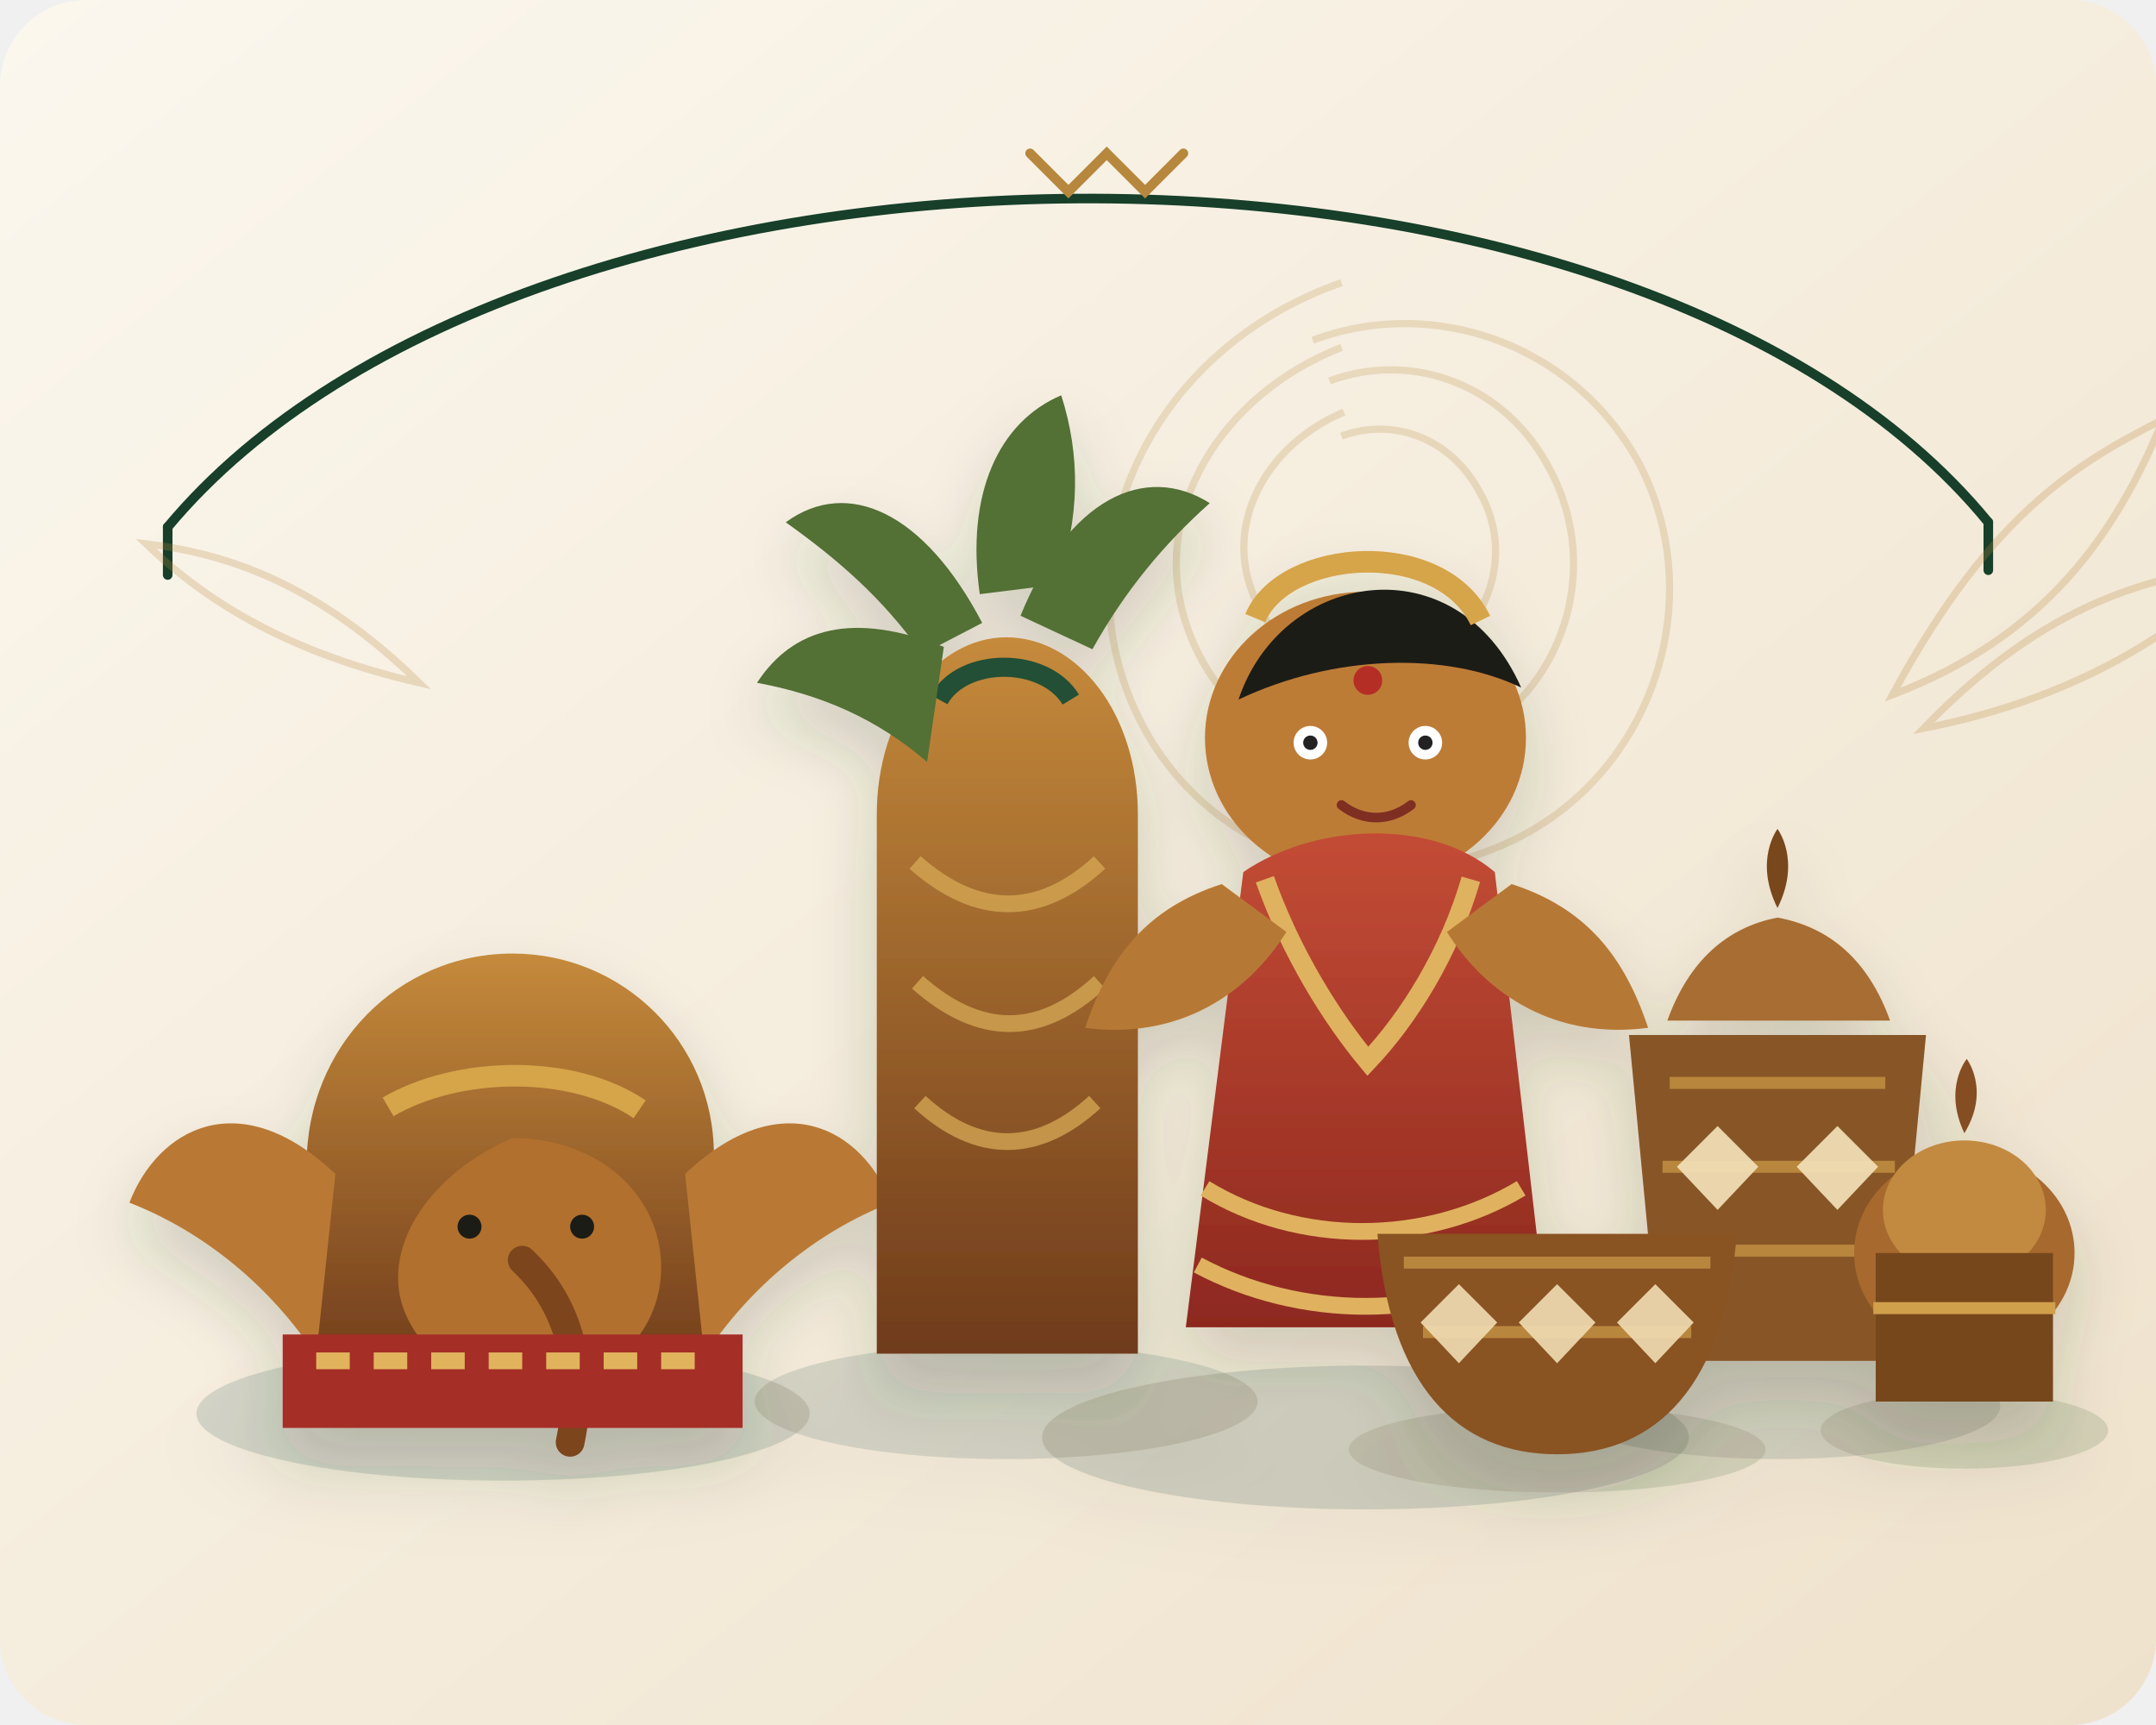
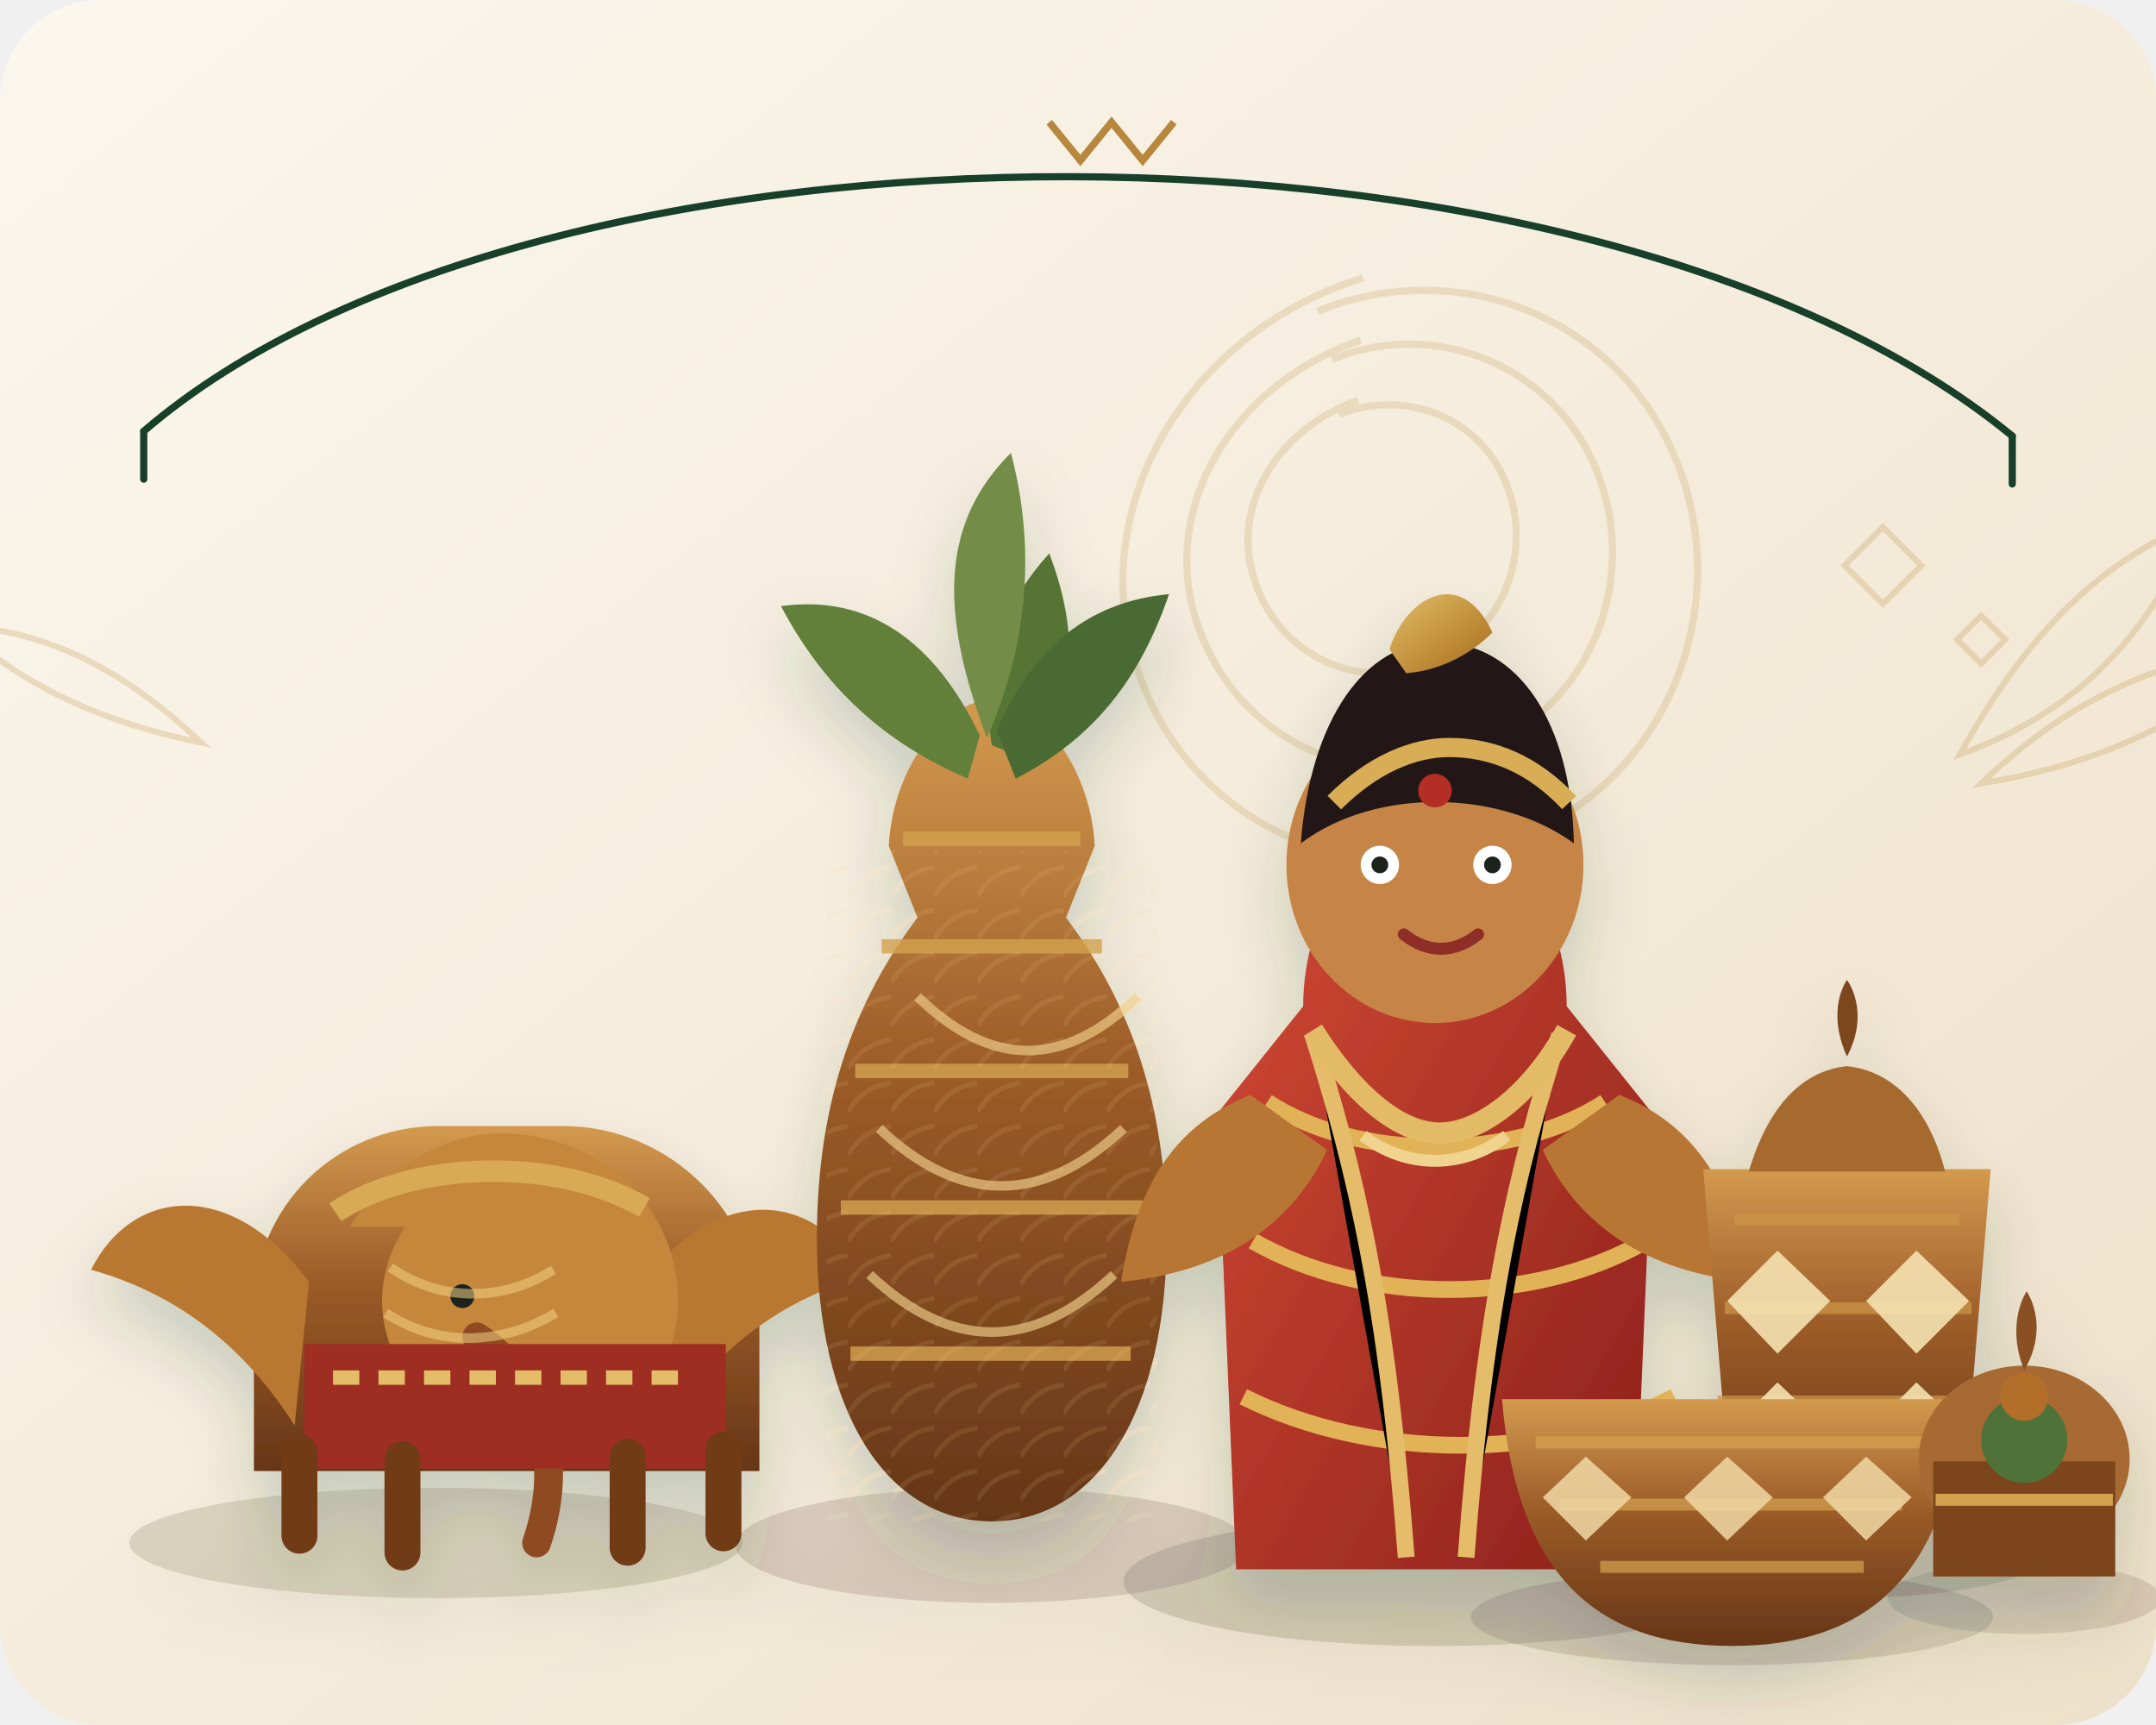
<svg xmlns="http://www.w3.org/2000/svg" viewBox="0 0 900 720" role="img" aria-labelledby="title desc">
  <defs>
-     <linearGradient id="bg" x1="0" y1="0" x2="1" y2="1">
+     <linearGradient id="cream" x1="0" y1="0" x2="1" y2="1">
      <stop offset="0" stop-color="#fbf7ee" />
-       <stop offset="1" stop-color="#efe2cc" />
+       <stop offset="1" stop-color="#eee1ca" />
    </linearGradient>
    <linearGradient id="wood" x1="0" y1="0" x2="0" y2="1">
-       <stop offset="0" stop-color="#c58a3b" />
-       <stop offset="1" stop-color="#6f3b1b" />
+       <stop offset="0" stop-color="#d39a4f" />
+       <stop offset=".45" stop-color="#9c5c28" />
+       <stop offset="1" stop-color="#663617" />
+     </linearGradient>
+     <linearGradient id="red" x1="0" y1="0" x2="1" y2="1">
+       <stop offset="0" stop-color="#d44b35" />
+       <stop offset="1" stop-color="#8c201b" />
    </linearGradient>
    <linearGradient id="green" x1="0" y1="0" x2="1" y2="1">
-       <stop offset="0" stop-color="#315f3f" />
-       <stop offset="1" stop-color="#173f2a" />
-     </linearGradient>
-     <linearGradient id="red" x1="0" y1="0" x2="0" y2="1">
-       <stop offset="0" stop-color="#c34c35" />
-       <stop offset="1" stop-color="#8d281f" />
+       <stop offset="0" stop-color="#2e663f" />
+       <stop offset="1" stop-color="#153c28" />
    </linearGradient>
    <linearGradient id="gold" x1="0" y1="0" x2="1" y2="1">
-       <stop offset="0" stop-color="#e0b15c" />
-       <stop offset="1" stop-color="#a96f1f" />
+       <stop offset="0" stop-color="#e3bd68" />
+       <stop offset="1" stop-color="#a66b18" />
    </linearGradient>
    <filter id="shadow" x="-30%" y="-30%" width="160%" height="160%">
-       <feDropShadow dx="0" dy="14" stdDeviation="13" flood-color="#253b2d" flood-opacity=".18" />
+       <feDropShadow dx="0" dy="14" stdDeviation="13" flood-color="#173f2a" flood-opacity=".18" />
    </filter>
+     <pattern id="grain" width="18" height="18" patternUnits="userSpaceOnUse">
+       <path d="M0 16c5-8 11-11 18-12" fill="none" stroke="#f1d391" stroke-opacity=".16" stroke-width="2" />
+     </pattern>
  </defs>
-   <rect width="900" height="720" rx="36" fill="url(#bg)" />
-   <path d="M70 220C220 40 680 35 830 218" fill="none" stroke="#173f2a" stroke-width="4" stroke-linecap="round" />
-   <path d="M70 220v20M830 218v20" stroke="#173f2a" stroke-width="4" stroke-linecap="round" />
-   <path d="M430 64l16 16 16-16 16 16 16-16" fill="none" stroke="#b6873d" stroke-width="4" stroke-linecap="round" />
-   <g opacity=".22" fill="none" stroke="#b6873d" stroke-width="3">
-     <path d="M560 118c-72 25-112 96-92 163 21 69 95 102 163 70 59-28 83-101 53-158-27-49-85-70-136-51" />
-     <path d="M560 145c-51 20-80 69-65 115 16 49 68 72 116 49 42-20 58-72 36-113-18-35-57-50-92-37" />
-     <path d="M561 172c-31 13-49 44-39 73 10 31 43 45 73 31 27-13 37-45 23-70-12-23-36-32-58-24" />
+   <rect width="900" height="720" rx="42" fill="url(#cream)" />
+   <path d="M60 180C225 38 665 38 840 182" fill="none" stroke="#173f2a" stroke-width="3" stroke-linecap="round" />
+   <path d="M60 180v20M840 182v20" stroke="#173f2a" stroke-width="3" stroke-linecap="round" />
+   <path d="M438 51l13 16 13-16 13 16 13-16" fill="none" stroke="#b6873d" stroke-width="3" />
+   <g opacity=".24" fill="none" stroke="#c69b52" stroke-width="3">
+     <path d="M569 116c-72 22-116 94-95 161 22 71 102 103 169 69 61-31 83-107 51-166-28-52-91-72-144-50" />
+     <path d="M568 142c-53 18-85 70-68 119 18 52 76 75 125 49 45-23 61-79 37-123-21-38-67-53-106-37" />
+     <path d="M567 167c-34 12-54 45-43 76 11 33 48 48 79 31 28-15 38-50 23-78-13-24-42-33-67-23" />
  </g>
  <g filter="url(#shadow)">
-     <g transform="translate(70 400)">
-       <ellipse cx="140" cy="190" rx="128" ry="28" fill="#203126" opacity=".14" />
-       <path d="M58 86c0-49 38-88 86-88 46 0 84 37 84 84v94H58z" fill="url(#wood)" />
-       <path d="M70 90c-40-38-74-19-86 12 31 12 59 35 78 64z" fill="#b97934" />
-       <path d="M216 90c40-38 74-19 86 12-31 12-59 35-78 64z" fill="#b97934" />
-       <path d="M144 75c36 0 62 24 62 54 0 28-23 50-56 51-23 0-45-14-52-35-8-25 11-55 46-70z" fill="#b16f2d" />
-       <path d="M148 126c18 17 27 42 20 76" fill="none" stroke="#7b441f" stroke-width="12" stroke-linecap="round" />
-       <path d="M92 62c29-17 77-18 105 1" fill="none" stroke="#d6a449" stroke-width="9" />
-       <path d="M48 157h192v39H48z" fill="#a52e28" />
-       <path d="M62 168h164" stroke="#e1b35d" stroke-width="7" stroke-dasharray="14 10" />
-       <circle cx="126" cy="112" r="5" fill="#1b1b18" />
-       <circle cx="173" cy="112" r="5" fill="#1b1b18" />
+     <g transform="translate(40 430)">
+       <ellipse cx="142" cy="214" rx="128" ry="23" fill="#2b211a" opacity=".14" />
+       <path d="M66 116c0-42 34-76 77-76h52c45 0 82 37 82 82v62H66z" fill="url(#wood)" />
+       <path d="M89 105c-33-44-74-39-91-5 36 10 64 32 85 65z" fill="#b97831" />
+       <path d="M229 104c34-42 73-35 91-1-35 10-62 31-83 63z" fill="#b97831" />
+       <path d="M106 82c17-28 45-43 75-38 35 5 62 33 62 69 0 34-27 61-61 61-20 0-39-10-51-27-15-22-15-44-2-65z" fill="#c5873b" />
+       <path d="M159 128c27 18 37 51 25 86" fill="none" stroke="#8e4c20" stroke-width="12" stroke-linecap="round" />
+       <circle cx="153" cy="111" r="5" fill="#1c241f" />
+       <path d="M100 76c31-21 91-24 129-2" fill="none" stroke="#d8aa54" stroke-width="9" />
+       <path d="M87 131h176v52H87z" rx="20" fill="#9f2d24" />
+       <path d="M99 145h152" stroke="#e4bd68" stroke-width="6" stroke-dasharray="11 8" />
+       <path d="M85 176v35M128 179v39M222 178v38M262 175v35" stroke="#713b18" stroke-width="15" stroke-linecap="round" />
+       <path d="M123 99c20 14 46 15 68 1M121 118c21 14 48 14 71 0" fill="none" stroke="#f0cf86" stroke-opacity=".55" stroke-width="4" />
    </g>
-     <g transform="translate(310 240)">
-       <ellipse cx="110" cy="345" rx="105" ry="24" fill="#203126" opacity=".13" />
-       <path d="M56 100c0-42 25-74 54-74 30 0 55 32 55 74v225H56z" fill="url(#wood)" />
-       <path d="M72 120c26 23 52 23 77 0M73 170c26 23 51 23 76 0M74 220c24 22 49 22 73 0" fill="none" stroke="#d7aa56" stroke-width="7" opacity=".75" />
-       <path d="M82 52c10-18 44-18 55 0" fill="none" stroke="#244f35" stroke-width="8" />
-       <g fill="#526f35">
-         <path d="M100 20c-24-46-56-61-82-42 21 15 40 31 57 55z" />
-         <path d="M116 17c20-49 52-64 79-47-19 17-35 36-49 61z" />
-         <path d="M99 8c-6-42 8-72 34-83 8 25 8 51-2 79z" />
-         <path d="M84 30c-38-15-63-8-78 15 27 5 50 15 71 33z" />
-       </g>
+     <g transform="translate(300 250)">
+       <ellipse cx="114" cy="395" rx="107" ry="24" fill="#2b211a" opacity=".13" />
+       <path d="M71 103c2-35 25-61 43-61s41 26 43 61l-12 30c31 41 42 86 42 134 0 72-29 118-73 118S41 339 41 267c0-48 11-93 42-134z" fill="url(#wood)" />
+       <path d="M77 100h74M68 145h92M57 197h114M51 254h126M55 315h117" fill="none" stroke="#d3a34f" stroke-width="6" opacity=".8" />
+       <path d="M83 166c31 30 61 30 92 0M67 221c34 32 68 32 102 0M63 282c34 32 68 32 102 0" fill="none" stroke="#efcf8b" stroke-width="4" opacity=".65" />
+       <path d="M114 61c-5-32 4-58 24-80 13 34 11 63-7 87z" fill="#577535" />
+       <path d="M116 55c15-35 39-54 72-57-12 35-31 60-64 77z" fill="#496b31" />
+       <path d="M109 57C90 17 62-2 26 3c18 34 43 57 78 72z" fill="#64803b" />
+       <path d="M112 58C91 3 94-33 122-61c10 38 8 78-10 119z" fill="#738c47" />
+       <rect x="45" y="105" width="138" height="280" fill="url(#grain)" opacity=".7" />
    </g>
-     <g transform="translate(445 210)">
-       <ellipse cx="125" cy="390" rx="135" ry="30" fill="#203126" opacity=".14" />
-       <ellipse cx="125" cy="98" rx="67" ry="61" fill="#bd7b36" />
-       <path d="M72 82c18-54 91-66 118-5-31-15-78-14-118 5z" fill="#1f1a18" />
-       <circle cx="102" cy="100" r="7" fill="#fff" />
-       <circle cx="150" cy="100" r="7" fill="#fff" />
-       <circle cx="102" cy="100" r="3" fill="#222" />
-       <circle cx="150" cy="100" r="3" fill="#222" />
-       <path d="M115 126c9 7 20 7 29 0" fill="none" stroke="#7f2d24" stroke-width="4" stroke-linecap="round" />
-       <circle cx="126" cy="74" r="6" fill="#b42d26" />
-       <path d="M79 48c12-29 77-34 94 1" fill="none" stroke="#d6a449" stroke-width="9" />
-       <path d="M74 154c29-20 78-23 105 0l22 190H50z" fill="url(#red)" />
-       <path d="M83 157c11 31 28 58 43 76 17-18 34-45 43-76" fill="none" stroke="#dfb25e" stroke-width="8" />
-       <path d="M65 159c-31 10-47 30-57 60 38 5 67-13 84-40z" fill="#b67935" />
-       <path d="M186 159c31 10 47 30 57 60-38 5-67-13-84-40z" fill="#b67935" />
-       <path d="M58 286c39 24 92 24 132 0M55 318c43 23 97 23 140 0" stroke="#e0b25e" stroke-width="7" fill="none" />
+     <g transform="translate(475 242)">
+       <ellipse cx="124" cy="418" rx="130" ry="27" fill="#2b211a" opacity=".15" />
+       <path d="M69 178c0-41 25-75 55-75s55 34 55 75l36 45-8 190H41l-8-190z" fill="url(#red)" />
+       <path d="M54 218c38 25 103 25 141 0M48 276c47 27 117 27 164 0M44 341c54 27 128 27 180 0" fill="none" stroke="#e1b257" stroke-width="7" />
+       <path d="M73 190c18 57 31 112 39 218M176 190c-18 57-31 112-39 218" stroke="#e5bc69" stroke-width="7" />
+       <ellipse cx="124" cy="119" rx="62" ry="66" fill="#c68547" />
+       <path d="M68 110c4-52 27-84 57-84 34 0 56 34 57 84-30-22-82-24-114 0z" fill="#201917" />
+       <path d="M82 93c16-16 33-23 48-23 18 0 35 7 50 23" fill="none" stroke="#d8ad56" stroke-width="8" />
+       <circle cx="101" cy="119" r="8" fill="#fff" />
+       <circle cx="148" cy="119" r="8" fill="#fff" />
+       <circle cx="101" cy="119" r="3.5" fill="#1c241f" />
+       <circle cx="148" cy="119" r="3.5" fill="#1c241f" />
+       <path d="M111 148c10 8 21 8 31 0" fill="none" stroke="#8f2f28" stroke-width="5" stroke-linecap="round" />
+       <circle cx="124" cy="88" r="7" fill="#b42e26" />
+       <path d="M105 29c7-22 30-35 43-7-10 10-23 16-36 17z" fill="url(#gold)" />
+       <path d="M73 188c17 27 36 43 53 43s38-16 53-43" fill="none" stroke="#e3ba66" stroke-width="9" />
+       <path d="M47 215c-33 13-48 40-54 78 42-4 71-23 86-55zM201 215c33 13 48 40 54 78-42-4-71-23-86-55z" fill="#b87634" />
+       <path d="M94 232c18 14 42 14 60 0" fill="none" stroke="#f0d38f" stroke-width="5" />
    </g>
-     <g transform="translate(650 360)">
-       <ellipse cx="92" cy="227" rx="93" ry="22" fill="#203126" opacity=".13" />
-       <path d="M30 72h124l-13 136H43z" fill="#885625" />
-       <path d="M47 92h90M44 127h97M41 162h103" stroke="#c99647" stroke-width="5" opacity=".75" />
-       <path d="M46 66c9-25 25-39 46-43 22 4 38 18 47 43z" fill="#a76d31" />
-       <path d="M92 19c-10-20 0-33 0-33s10 13 0 33z" fill="#78461f" />
-       <path d="M67 110l17 17-17 18-17-18zM117 110l17 17-17 18-17-18z" fill="#f2dfb7" opacity=".92" />
+     <g transform="translate(685 420)">
+       <ellipse cx="86" cy="228" rx="84" ry="19" fill="#2b211a" opacity=".13" />
+       <path d="M26 68h120l-12 144H38z" fill="url(#wood)" />
+       <path d="M39 89h94M35 126h103M32 165h109" stroke="#c99447" stroke-width="5" opacity=".75" />
+       <path d="M45 69c8-27 22-42 41-44 19 2 34 17 41 44z" fill="#a76b2e" />
+       <path d="M86 21c-9-20 0-32 0-32s10 13 0 32z" fill="#7c471e" />
+       <path d="M57 102l22 21-22 22-21-22zM115 102l22 21-22 22-21-22zM57 157l22 21-22 22-21-22zM115 157l22 21-22 22-21-22z" fill="#f3dfaf" opacity=".92" />
    </g>
-     <g transform="translate(565 485)">
-       <ellipse cx="85" cy="120" rx="87" ry="18" fill="#203126" opacity=".12" />
-       <path d="M10 30h150c-5 63-33 92-75 92S15 93 10 30z" fill="#8a5223" />
-       <path d="M21 42h128M29 71h112" stroke="#c89747" stroke-width="5" opacity=".75" />
-       <path d="M44 51l16 16-16 17-16-17zM85 51l16 16-16 17-16-17zM126 51l16 16-16 17-16-17z" fill="#f0ddb2" opacity=".9" />
+     <g transform="translate(610 550)">
+       <ellipse cx="113" cy="125" rx="109" ry="20" fill="#2b211a" opacity=".13" />
+       <path d="M17 34h192c-5 72-38 103-96 103S23 106 17 34z" fill="url(#wood)" />
+       <path d="M31 52h164M41 78h143M58 104h110" stroke="#d2a14e" stroke-width="5" opacity=".72" />
+       <path d="M52 58l19 17-19 18-18-18zM111 58l19 17-19 18-18-18zM169 58l19 17-19 18-18-18z" fill="#f0d8a5" opacity=".85" />
    </g>
-     <g transform="translate(765 455)">
-       <ellipse cx="55" cy="142" rx="60" ry="16" fill="#203126" opacity=".12" />
-       <ellipse cx="55" cy="68" rx="46" ry="42" fill="#a7692f" />
-       <ellipse cx="55" cy="50" rx="34" ry="29" fill="#c18a3f" />
-       <path d="M18 68h74v62H18z" fill="#77461f" />
-       <path d="M17 91h76" stroke="#d0a04c" stroke-width="5" />
-       <path d="M55 18c-9-19 1-31 1-31s10 13-1 31z" fill="#854d20" />
+     <g transform="translate(790 535)">
+       <ellipse cx="55" cy="132" rx="57" ry="15" fill="#2b211a" opacity=".12" />
+       <ellipse cx="55" cy="74" rx="44" ry="39" fill="#a66a31" />
+       <path d="M17 75h76v48H17z" fill="#7b451f" />
+       <path d="M18 91h74" stroke="#d2a14d" stroke-width="5" />
+       <path d="M55 37c-8-20 1-33 1-33s10 14-1 33z" fill="#8a4f21" />
+       <circle cx="55" cy="66" r="18" fill="#4f7238" />
+       <circle cx="55" cy="48" r="10" fill="#b36e2b" />
    </g>
  </g>
-   <g opacity=".25" fill="none" stroke="#b6873d" stroke-width="3">
-     <path d="M790 290c42-78 80-98 113-115-20 49-50 91-113 115z" />
-     <path d="M803 304c51-53 96-64 135-68-33 31-74 56-135 68z" />
-     <path d="M175 285c-43-42-81-54-114-58 27 26 62 46 114 58z" />
+   <g opacity=".24" fill="none" stroke="#bd8b38" stroke-width="2.5">
+     <path d="M818 315c37-66 69-83 99-98-17 42-44 78-99 98z" />
+     <path d="M827 327c46-44 87-53 121-57-29 27-65 48-121 57z" />
+     <path d="M84 310c-39-37-72-47-102-49 24 22 54 39 102 49z" />
+     <path d="M786 220l16 16-16 16-16-16zM827 257l10 10-10 10-10-10z" />
  </g>
</svg>
